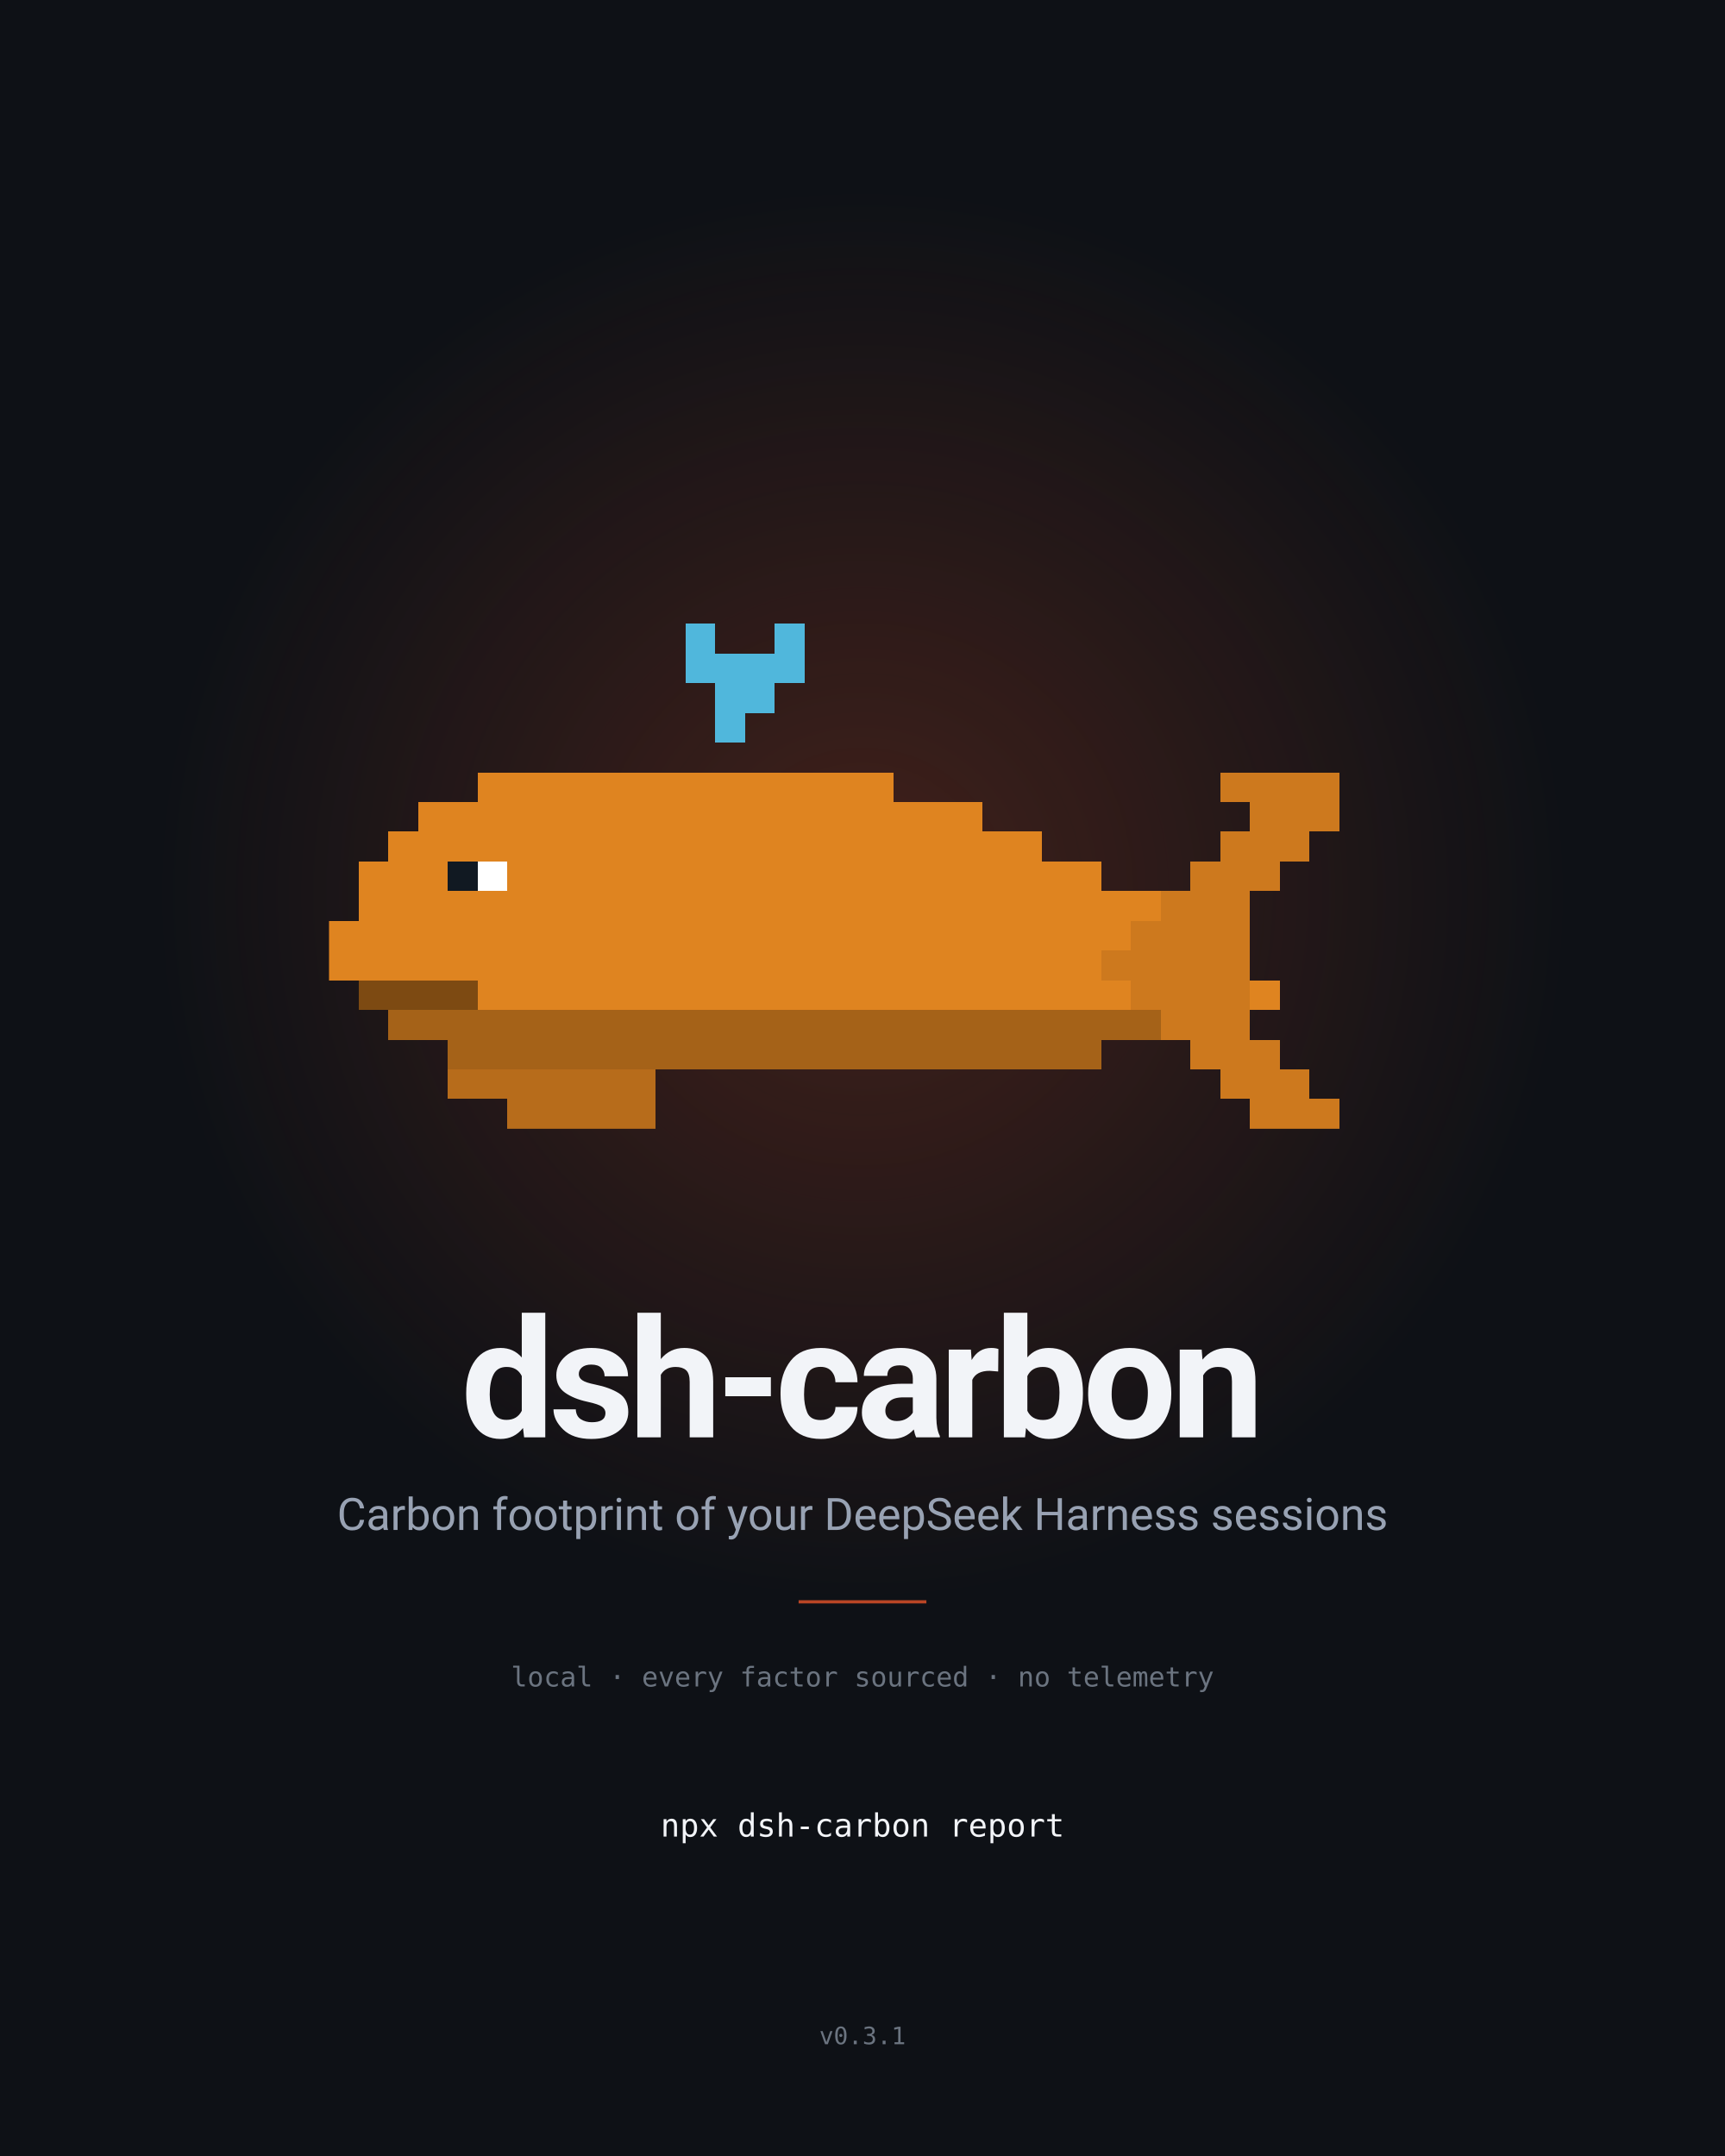
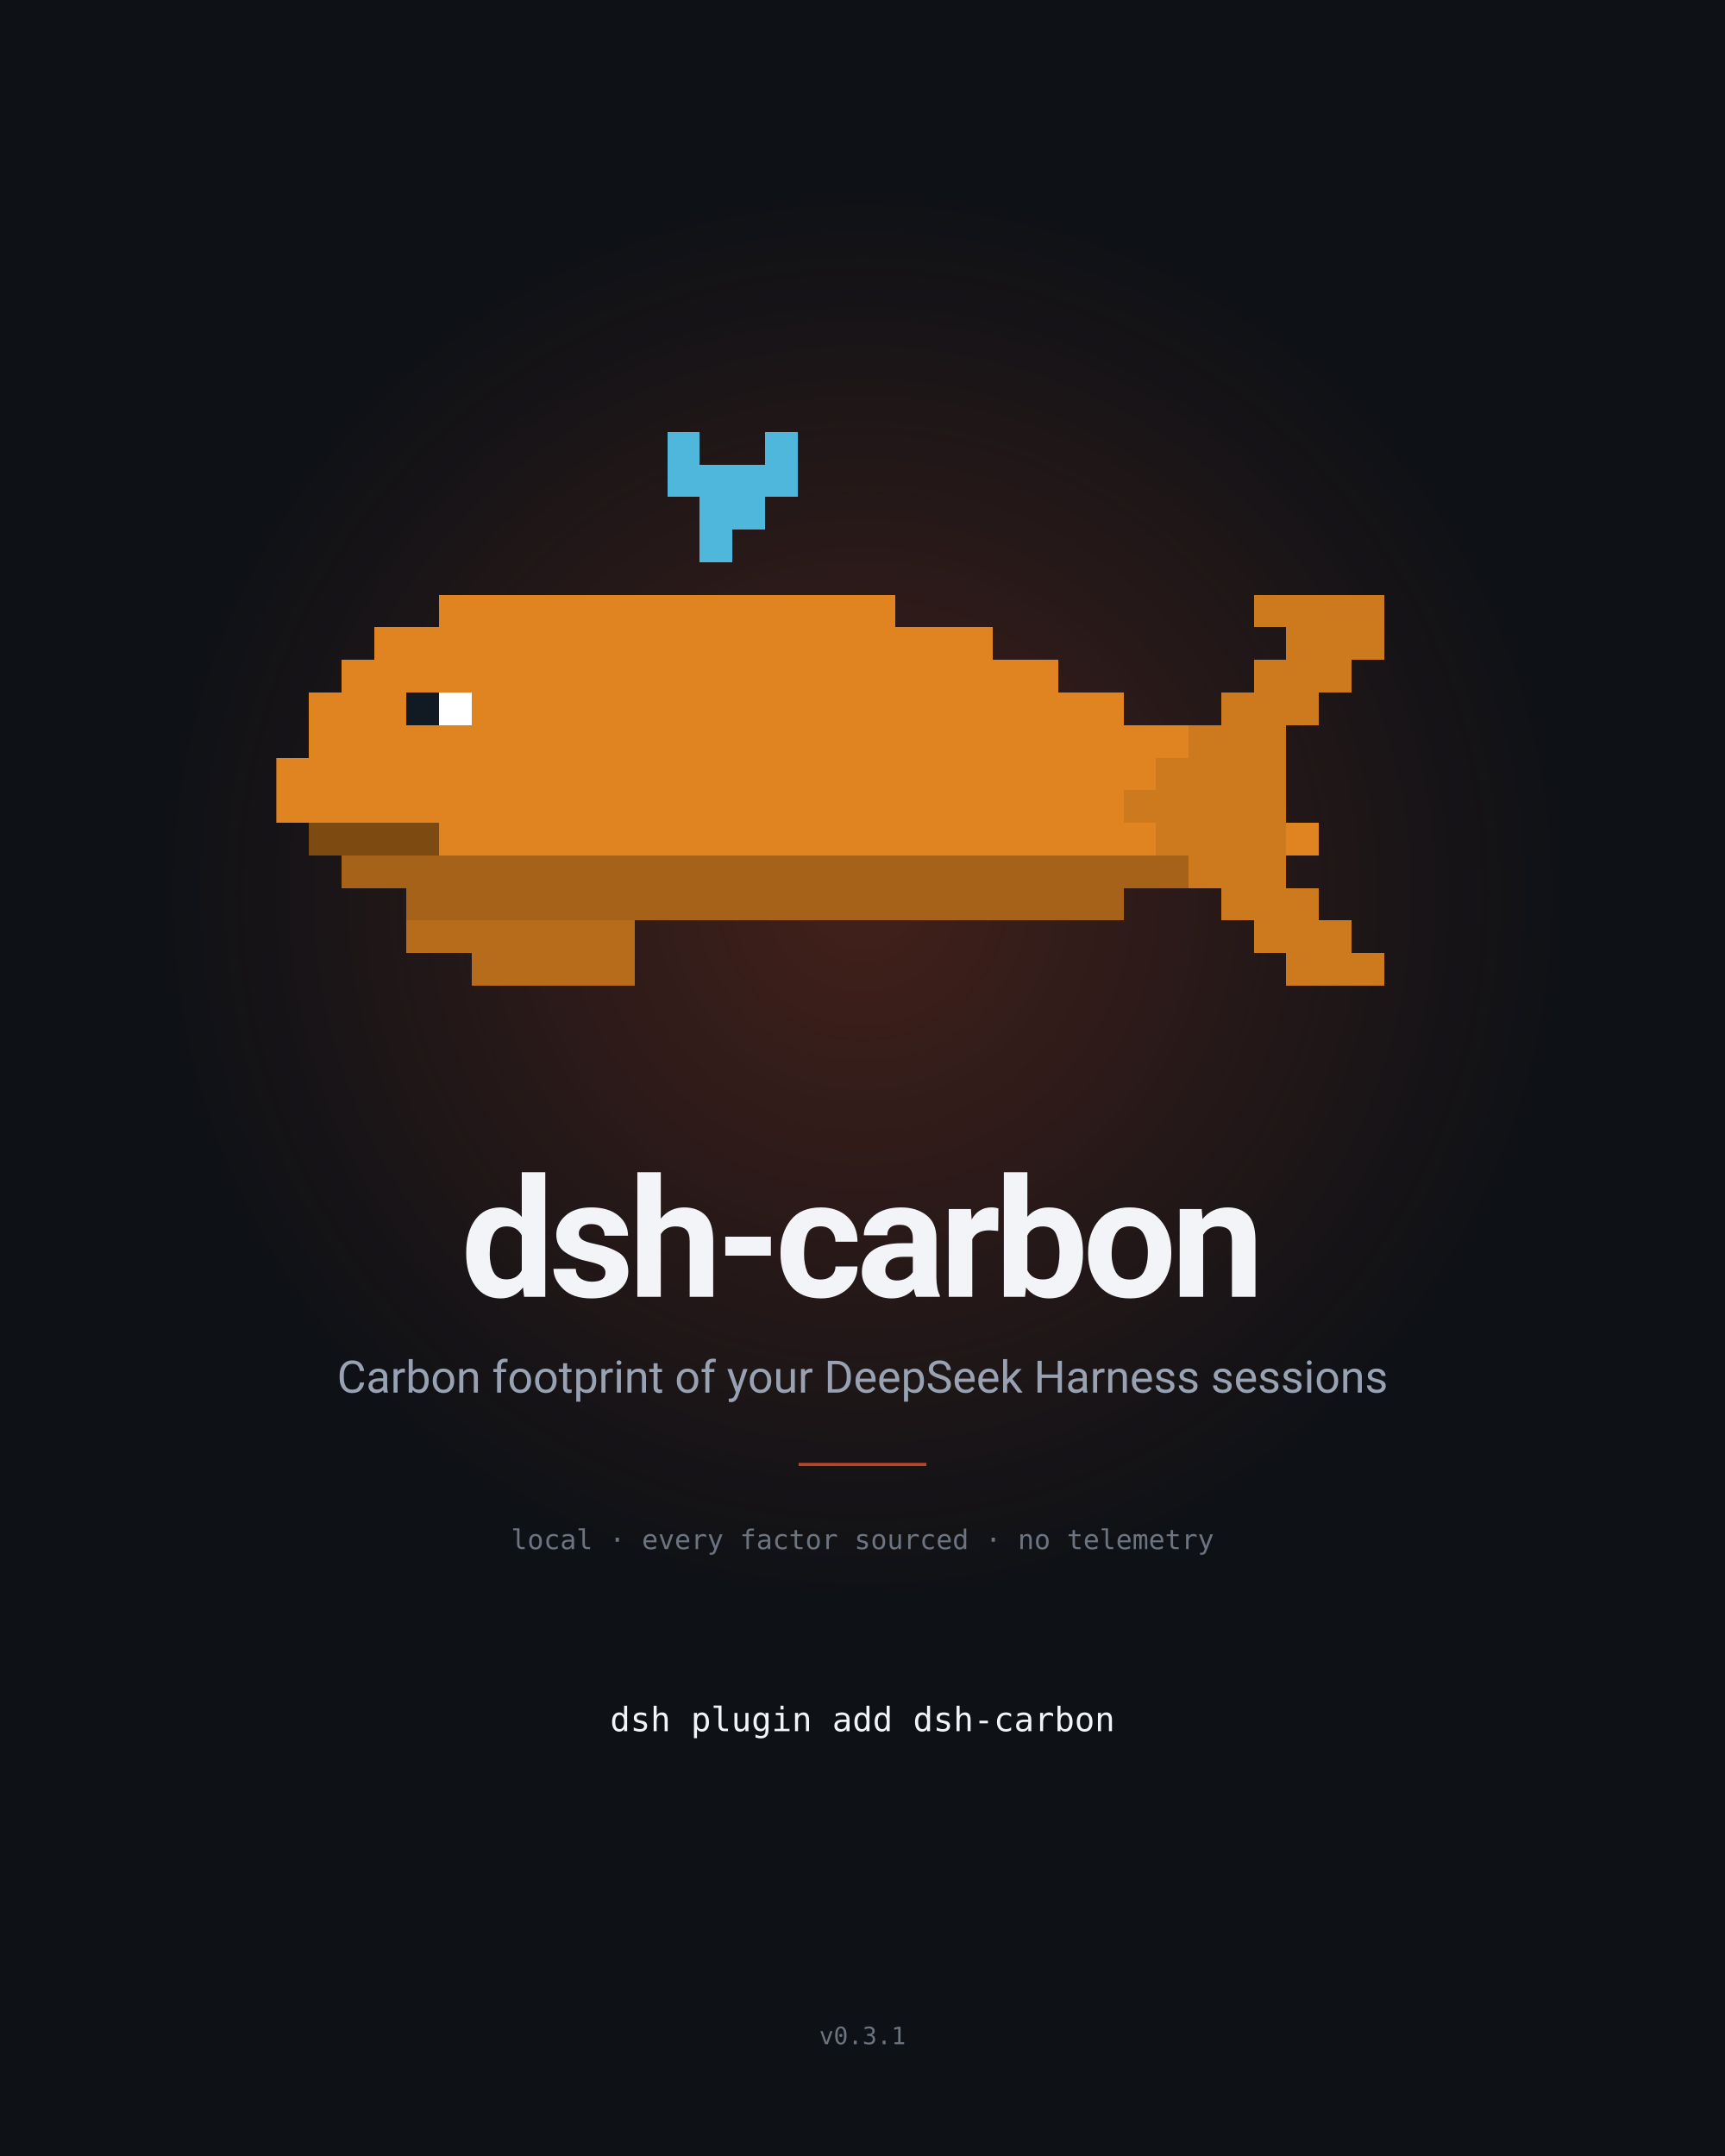
<svg xmlns="http://www.w3.org/2000/svg" viewBox="0 0 1080 1350" width="1080" height="1350" role="img" aria-label="dsh-carbon: carbon footprint of your DeepSeek Harness sessions">
  <rect width="1080" height="1350" fill="#0e1116" />
  <radialGradient id="vGlow" cx="50%" cy="50%" r="50%">
    <stop offset="0" stop-color="hsl(13.0 68.6% 50.0%)" stop-opacity="0.26" />
    <stop offset="1" stop-color="hsl(13.0 68.6% 50.0%)" stop-opacity="0" />
  </radialGradient>
  <circle cx="540" cy="560" r="440" fill="url(#vGlow)" />
-   <g transform="translate(206 372)">
-     <svg transform="scale(3.1)" viewBox="0 0 36 18" width="216" height="108" shape-rendering="crispEdges" role="img">
+   <g transform="translate(173 250)">
+     <svg transform="scale(3.4)" viewBox="0 0 36 18" width="216" height="108" shape-rendering="crispEdges" role="img">
      <g class="dshc-whale-fin">
        <rect x="4" y="16" width="1" height="1" fill="hsl(31.4 74.6% 41%)" />
        <rect x="5" y="16" width="1" height="1" fill="hsl(31.4 74.6% 41%)" />
        <rect x="6" y="16" width="1" height="1" fill="hsl(31.4 74.6% 41%)" />
        <rect x="7" y="16" width="1" height="1" fill="hsl(31.4 74.6% 41%)" />
        <rect x="8" y="16" width="1" height="1" fill="hsl(31.4 74.6% 41%)" />
        <rect x="9" y="16" width="1" height="1" fill="hsl(31.4 74.6% 41%)" />
        <rect x="10" y="16" width="1" height="1" fill="hsl(31.4 74.6% 41%)" />
        <rect x="6" y="17" width="1" height="1" fill="hsl(31.4 74.6% 41%)" />
        <rect x="7" y="17" width="1" height="1" fill="hsl(31.4 74.6% 41%)" />
        <rect x="8" y="17" width="1" height="1" fill="hsl(31.4 74.6% 41%)" />
        <rect x="9" y="17" width="1" height="1" fill="hsl(31.4 74.6% 41%)" />
        <rect x="10" y="17" width="1" height="1" fill="hsl(31.4 74.6% 41%)" />
      </g>
      <g class="dshc-whale-fluke">
        <rect x="30" y="6" width="1" height="1" fill="hsl(31.4 74.6% 46%)" />
        <rect x="31" y="6" width="1" height="1" fill="hsl(31.4 74.6% 46%)" />
        <rect x="32" y="6" width="1" height="1" fill="hsl(31.4 74.6% 46%)" />
        <rect x="33" y="6" width="1" height="1" fill="hsl(31.4 74.6% 46%)" />
        <rect x="31" y="7" width="1" height="1" fill="hsl(31.4 74.6% 46%)" />
        <rect x="32" y="7" width="1" height="1" fill="hsl(31.4 74.6% 46%)" />
        <rect x="33" y="7" width="1" height="1" fill="hsl(31.4 74.6% 46%)" />
        <rect x="30" y="8" width="1" height="1" fill="hsl(31.4 74.6% 46%)" />
        <rect x="31" y="8" width="1" height="1" fill="hsl(31.4 74.6% 46%)" />
        <rect x="32" y="8" width="1" height="1" fill="hsl(31.4 74.6% 46%)" />
        <rect x="29" y="9" width="1" height="1" fill="hsl(31.4 74.6% 46%)" />
        <rect x="30" y="9" width="1" height="1" fill="hsl(31.4 74.6% 46%)" />
        <rect x="31" y="9" width="1" height="1" fill="hsl(31.4 74.6% 46%)" />
        <rect x="28" y="10" width="1" height="1" fill="hsl(31.4 74.6% 46%)" />
        <rect x="29" y="10" width="1" height="1" fill="hsl(31.4 74.6% 46%)" />
        <rect x="30" y="10" width="1" height="1" fill="hsl(31.4 74.6% 46%)" />
        <rect x="27" y="11" width="1" height="1" fill="hsl(31.4 74.6% 46%)" />
        <rect x="28" y="11" width="1" height="1" fill="hsl(31.4 74.6% 46%)" />
        <rect x="29" y="11" width="1" height="1" fill="hsl(31.4 74.6% 46%)" />
        <rect x="30" y="11" width="1" height="1" fill="hsl(31.4 74.6% 46%)" />
        <rect x="26" y="12" width="1" height="1" fill="hsl(31.4 74.6% 46%)" />
        <rect x="27" y="12" width="1" height="1" fill="hsl(31.4 74.6% 46%)" />
        <rect x="28" y="12" width="1" height="1" fill="hsl(31.4 74.6% 46%)" />
        <rect x="29" y="12" width="1" height="1" fill="hsl(31.4 74.6% 46%)" />
        <rect x="30" y="12" width="1" height="1" fill="hsl(31.4 74.6% 46%)" />
        <rect x="27" y="13" width="1" height="1" fill="hsl(31.4 74.6% 46%)" />
        <rect x="28" y="13" width="1" height="1" fill="hsl(31.4 74.6% 46%)" />
        <rect x="29" y="13" width="1" height="1" fill="hsl(31.4 74.6% 46%)" />
        <rect x="30" y="13" width="1" height="1" fill="hsl(31.4 74.6% 46%)" />
        <rect x="28" y="14" width="1" height="1" fill="hsl(31.4 74.6% 46%)" />
        <rect x="29" y="14" width="1" height="1" fill="hsl(31.4 74.6% 46%)" />
        <rect x="30" y="14" width="1" height="1" fill="hsl(31.4 74.6% 46%)" />
        <rect x="29" y="15" width="1" height="1" fill="hsl(31.4 74.6% 46%)" />
        <rect x="30" y="15" width="1" height="1" fill="hsl(31.4 74.6% 46%)" />
        <rect x="31" y="15" width="1" height="1" fill="hsl(31.4 74.6% 46%)" />
        <rect x="30" y="16" width="1" height="1" fill="hsl(31.4 74.6% 46%)" />
        <rect x="31" y="16" width="1" height="1" fill="hsl(31.4 74.6% 46%)" />
        <rect x="32" y="16" width="1" height="1" fill="hsl(31.4 74.6% 46%)" />
        <rect x="31" y="17" width="1" height="1" fill="hsl(31.4 74.6% 46%)" />
        <rect x="32" y="17" width="1" height="1" fill="hsl(31.4 74.6% 46%)" />
        <rect x="33" y="17" width="1" height="1" fill="hsl(31.4 74.6% 46%)" />
      </g>
      <g class="dshc-whale-body">
        <rect x="5" y="6" width="1" height="1" fill="hsl(31.4 74.6% 50%)" />
        <rect x="6" y="6" width="1" height="1" fill="hsl(31.4 74.6% 50%)" />
        <rect x="7" y="6" width="1" height="1" fill="hsl(31.4 74.6% 50%)" />
        <rect x="8" y="6" width="1" height="1" fill="hsl(31.4 74.6% 50%)" />
        <rect x="9" y="6" width="1" height="1" fill="hsl(31.4 74.6% 50%)" />
        <rect x="10" y="6" width="1" height="1" fill="hsl(31.4 74.6% 50%)" />
        <rect x="11" y="6" width="1" height="1" fill="hsl(31.4 74.6% 50%)" />
        <rect x="12" y="6" width="1" height="1" fill="hsl(31.4 74.6% 50%)" />
        <rect x="13" y="6" width="1" height="1" fill="hsl(31.4 74.6% 50%)" />
        <rect x="14" y="6" width="1" height="1" fill="hsl(31.4 74.6% 50%)" />
        <rect x="15" y="6" width="1" height="1" fill="hsl(31.4 74.6% 50%)" />
        <rect x="16" y="6" width="1" height="1" fill="hsl(31.4 74.6% 50%)" />
        <rect x="17" y="6" width="1" height="1" fill="hsl(31.4 74.6% 50%)" />
        <rect x="18" y="6" width="1" height="1" fill="hsl(31.4 74.6% 50%)" />
        <rect x="3" y="7" width="1" height="1" fill="hsl(31.4 74.6% 50%)" />
        <rect x="4" y="7" width="1" height="1" fill="hsl(31.4 74.6% 50%)" />
        <rect x="5" y="7" width="1" height="1" fill="hsl(31.4 74.6% 50%)" />
        <rect x="6" y="7" width="1" height="1" fill="hsl(31.4 74.6% 50%)" />
        <rect x="7" y="7" width="1" height="1" fill="hsl(31.4 74.6% 50%)" />
        <rect x="8" y="7" width="1" height="1" fill="hsl(31.4 74.6% 50%)" />
        <rect x="9" y="7" width="1" height="1" fill="hsl(31.4 74.6% 50%)" />
        <rect x="10" y="7" width="1" height="1" fill="hsl(31.4 74.6% 50%)" />
        <rect x="11" y="7" width="1" height="1" fill="hsl(31.4 74.6% 50%)" />
        <rect x="12" y="7" width="1" height="1" fill="hsl(31.4 74.6% 50%)" />
        <rect x="13" y="7" width="1" height="1" fill="hsl(31.4 74.6% 50%)" />
        <rect x="14" y="7" width="1" height="1" fill="hsl(31.4 74.6% 50%)" />
        <rect x="15" y="7" width="1" height="1" fill="hsl(31.4 74.6% 50%)" />
        <rect x="16" y="7" width="1" height="1" fill="hsl(31.4 74.6% 50%)" />
        <rect x="17" y="7" width="1" height="1" fill="hsl(31.4 74.6% 50%)" />
        <rect x="18" y="7" width="1" height="1" fill="hsl(31.4 74.6% 50%)" />
        <rect x="19" y="7" width="1" height="1" fill="hsl(31.4 74.6% 50%)" />
        <rect x="20" y="7" width="1" height="1" fill="hsl(31.4 74.6% 50%)" />
        <rect x="21" y="7" width="1" height="1" fill="hsl(31.4 74.6% 50%)" />
        <rect x="2" y="8" width="1" height="1" fill="hsl(31.4 74.6% 50%)" />
        <rect x="3" y="8" width="1" height="1" fill="hsl(31.4 74.6% 50%)" />
        <rect x="4" y="8" width="1" height="1" fill="hsl(31.4 74.6% 50%)" />
        <rect x="5" y="8" width="1" height="1" fill="hsl(31.4 74.6% 50%)" />
        <rect x="6" y="8" width="1" height="1" fill="hsl(31.4 74.6% 50%)" />
        <rect x="7" y="8" width="1" height="1" fill="hsl(31.4 74.6% 50%)" />
        <rect x="8" y="8" width="1" height="1" fill="hsl(31.4 74.6% 50%)" />
        <rect x="9" y="8" width="1" height="1" fill="hsl(31.4 74.6% 50%)" />
        <rect x="10" y="8" width="1" height="1" fill="hsl(31.4 74.6% 50%)" />
        <rect x="11" y="8" width="1" height="1" fill="hsl(31.4 74.6% 50%)" />
        <rect x="12" y="8" width="1" height="1" fill="hsl(31.4 74.6% 50%)" />
        <rect x="13" y="8" width="1" height="1" fill="hsl(31.4 74.6% 50%)" />
        <rect x="14" y="8" width="1" height="1" fill="hsl(31.4 74.6% 50%)" />
        <rect x="15" y="8" width="1" height="1" fill="hsl(31.4 74.6% 50%)" />
        <rect x="16" y="8" width="1" height="1" fill="hsl(31.4 74.6% 50%)" />
        <rect x="17" y="8" width="1" height="1" fill="hsl(31.4 74.6% 50%)" />
        <rect x="18" y="8" width="1" height="1" fill="hsl(31.4 74.6% 50%)" />
        <rect x="19" y="8" width="1" height="1" fill="hsl(31.4 74.6% 50%)" />
        <rect x="20" y="8" width="1" height="1" fill="hsl(31.4 74.6% 50%)" />
        <rect x="21" y="8" width="1" height="1" fill="hsl(31.4 74.6% 50%)" />
        <rect x="22" y="8" width="1" height="1" fill="hsl(31.4 74.6% 50%)" />
        <rect x="23" y="8" width="1" height="1" fill="hsl(31.4 74.6% 50%)" />
        <rect x="1" y="9" width="1" height="1" fill="hsl(31.4 74.6% 50%)" />
        <rect x="2" y="9" width="1" height="1" fill="hsl(31.4 74.6% 50%)" />
        <rect x="3" y="9" width="1" height="1" fill="hsl(31.4 74.6% 50%)" />
        <rect x="4" y="9" width="1" height="1" fill="hsl(31.4 74.6% 50%)" />
        <rect x="5" y="9" width="1" height="1" fill="hsl(31.4 74.6% 50%)" />
        <rect x="6" y="9" width="1" height="1" fill="hsl(31.4 74.6% 50%)" />
        <rect x="7" y="9" width="1" height="1" fill="hsl(31.4 74.6% 50%)" />
        <rect x="8" y="9" width="1" height="1" fill="hsl(31.4 74.6% 50%)" />
        <rect x="9" y="9" width="1" height="1" fill="hsl(31.4 74.6% 50%)" />
        <rect x="10" y="9" width="1" height="1" fill="hsl(31.4 74.6% 50%)" />
        <rect x="11" y="9" width="1" height="1" fill="hsl(31.4 74.6% 50%)" />
        <rect x="12" y="9" width="1" height="1" fill="hsl(31.4 74.6% 50%)" />
        <rect x="13" y="9" width="1" height="1" fill="hsl(31.4 74.6% 50%)" />
        <rect x="14" y="9" width="1" height="1" fill="hsl(31.4 74.6% 50%)" />
        <rect x="15" y="9" width="1" height="1" fill="hsl(31.4 74.6% 50%)" />
        <rect x="16" y="9" width="1" height="1" fill="hsl(31.4 74.6% 50%)" />
        <rect x="17" y="9" width="1" height="1" fill="hsl(31.4 74.6% 50%)" />
        <rect x="18" y="9" width="1" height="1" fill="hsl(31.4 74.6% 50%)" />
        <rect x="19" y="9" width="1" height="1" fill="hsl(31.4 74.6% 50%)" />
        <rect x="20" y="9" width="1" height="1" fill="hsl(31.4 74.6% 50%)" />
        <rect x="21" y="9" width="1" height="1" fill="hsl(31.4 74.6% 50%)" />
        <rect x="22" y="9" width="1" height="1" fill="hsl(31.4 74.6% 50%)" />
        <rect x="23" y="9" width="1" height="1" fill="hsl(31.4 74.6% 50%)" />
        <rect x="24" y="9" width="1" height="1" fill="hsl(31.4 74.6% 50%)" />
        <rect x="25" y="9" width="1" height="1" fill="hsl(31.4 74.6% 50%)" />
        <rect x="1" y="10" width="1" height="1" fill="hsl(31.4 74.6% 50%)" />
        <rect x="2" y="10" width="1" height="1" fill="hsl(31.4 74.6% 50%)" />
        <rect x="3" y="10" width="1" height="1" fill="hsl(31.4 74.6% 50%)" />
        <rect x="4" y="10" width="1" height="1" fill="hsl(31.4 74.6% 50%)" />
        <rect x="5" y="10" width="1" height="1" fill="hsl(31.4 74.6% 50%)" />
        <rect x="6" y="10" width="1" height="1" fill="hsl(31.4 74.6% 50%)" />
        <rect x="7" y="10" width="1" height="1" fill="hsl(31.4 74.6% 50%)" />
        <rect x="8" y="10" width="1" height="1" fill="hsl(31.4 74.6% 50%)" />
        <rect x="9" y="10" width="1" height="1" fill="hsl(31.4 74.6% 50%)" />
        <rect x="10" y="10" width="1" height="1" fill="hsl(31.4 74.6% 50%)" />
        <rect x="11" y="10" width="1" height="1" fill="hsl(31.4 74.6% 50%)" />
        <rect x="12" y="10" width="1" height="1" fill="hsl(31.4 74.6% 50%)" />
        <rect x="13" y="10" width="1" height="1" fill="hsl(31.4 74.6% 50%)" />
        <rect x="14" y="10" width="1" height="1" fill="hsl(31.4 74.6% 50%)" />
        <rect x="15" y="10" width="1" height="1" fill="hsl(31.4 74.6% 50%)" />
        <rect x="16" y="10" width="1" height="1" fill="hsl(31.4 74.6% 50%)" />
        <rect x="17" y="10" width="1" height="1" fill="hsl(31.4 74.6% 50%)" />
        <rect x="18" y="10" width="1" height="1" fill="hsl(31.4 74.6% 50%)" />
        <rect x="19" y="10" width="1" height="1" fill="hsl(31.4 74.6% 50%)" />
        <rect x="20" y="10" width="1" height="1" fill="hsl(31.4 74.6% 50%)" />
        <rect x="21" y="10" width="1" height="1" fill="hsl(31.4 74.6% 50%)" />
        <rect x="22" y="10" width="1" height="1" fill="hsl(31.4 74.6% 50%)" />
        <rect x="23" y="10" width="1" height="1" fill="hsl(31.4 74.6% 50%)" />
        <rect x="24" y="10" width="1" height="1" fill="hsl(31.4 74.6% 50%)" />
        <rect x="25" y="10" width="1" height="1" fill="hsl(31.4 74.6% 50%)" />
        <rect x="26" y="10" width="1" height="1" fill="hsl(31.4 74.6% 50%)" />
        <rect x="27" y="10" width="1" height="1" fill="hsl(31.4 74.6% 50%)" />
        <rect x="0" y="11" width="1" height="1" fill="hsl(31.4 74.6% 50%)" />
        <rect x="1" y="11" width="1" height="1" fill="hsl(31.4 74.6% 50%)" />
        <rect x="2" y="11" width="1" height="1" fill="hsl(31.4 74.6% 50%)" />
        <rect x="3" y="11" width="1" height="1" fill="hsl(31.4 74.6% 50%)" />
        <rect x="4" y="11" width="1" height="1" fill="hsl(31.4 74.6% 50%)" />
        <rect x="5" y="11" width="1" height="1" fill="hsl(31.4 74.6% 50%)" />
        <rect x="6" y="11" width="1" height="1" fill="hsl(31.4 74.6% 50%)" />
        <rect x="7" y="11" width="1" height="1" fill="hsl(31.4 74.6% 50%)" />
        <rect x="8" y="11" width="1" height="1" fill="hsl(31.4 74.6% 50%)" />
        <rect x="9" y="11" width="1" height="1" fill="hsl(31.4 74.6% 50%)" />
        <rect x="10" y="11" width="1" height="1" fill="hsl(31.4 74.6% 50%)" />
        <rect x="11" y="11" width="1" height="1" fill="hsl(31.4 74.6% 50%)" />
        <rect x="12" y="11" width="1" height="1" fill="hsl(31.4 74.6% 50%)" />
        <rect x="13" y="11" width="1" height="1" fill="hsl(31.4 74.6% 50%)" />
        <rect x="14" y="11" width="1" height="1" fill="hsl(31.4 74.6% 50%)" />
        <rect x="15" y="11" width="1" height="1" fill="hsl(31.4 74.6% 50%)" />
        <rect x="16" y="11" width="1" height="1" fill="hsl(31.4 74.6% 50%)" />
        <rect x="17" y="11" width="1" height="1" fill="hsl(31.4 74.6% 50%)" />
        <rect x="18" y="11" width="1" height="1" fill="hsl(31.4 74.6% 50%)" />
        <rect x="19" y="11" width="1" height="1" fill="hsl(31.4 74.6% 50%)" />
        <rect x="20" y="11" width="1" height="1" fill="hsl(31.4 74.6% 50%)" />
        <rect x="21" y="11" width="1" height="1" fill="hsl(31.4 74.6% 50%)" />
        <rect x="22" y="11" width="1" height="1" fill="hsl(31.4 74.6% 50%)" />
        <rect x="23" y="11" width="1" height="1" fill="hsl(31.4 74.6% 50%)" />
        <rect x="24" y="11" width="1" height="1" fill="hsl(31.4 74.6% 50%)" />
        <rect x="25" y="11" width="1" height="1" fill="hsl(31.4 74.6% 50%)" />
        <rect x="26" y="11" width="1" height="1" fill="hsl(31.4 74.6% 50%)" />
        <rect x="0" y="12" width="1" height="1" fill="hsl(31.4 74.6% 50%)" />
        <rect x="1" y="12" width="1" height="1" fill="hsl(31.4 74.6% 50%)" />
        <rect x="2" y="12" width="1" height="1" fill="hsl(31.4 74.6% 50%)" />
        <rect x="3" y="12" width="1" height="1" fill="hsl(31.4 74.6% 50%)" />
        <rect x="4" y="12" width="1" height="1" fill="hsl(31.4 74.6% 50%)" />
        <rect x="5" y="12" width="1" height="1" fill="hsl(31.4 74.6% 50%)" />
        <rect x="6" y="12" width="1" height="1" fill="hsl(31.4 74.6% 50%)" />
        <rect x="7" y="12" width="1" height="1" fill="hsl(31.4 74.6% 50%)" />
        <rect x="8" y="12" width="1" height="1" fill="hsl(31.4 74.6% 50%)" />
        <rect x="9" y="12" width="1" height="1" fill="hsl(31.4 74.6% 50%)" />
        <rect x="10" y="12" width="1" height="1" fill="hsl(31.4 74.6% 50%)" />
        <rect x="11" y="12" width="1" height="1" fill="hsl(31.4 74.6% 50%)" />
        <rect x="12" y="12" width="1" height="1" fill="hsl(31.4 74.6% 50%)" />
        <rect x="13" y="12" width="1" height="1" fill="hsl(31.4 74.6% 50%)" />
        <rect x="14" y="12" width="1" height="1" fill="hsl(31.4 74.6% 50%)" />
        <rect x="15" y="12" width="1" height="1" fill="hsl(31.4 74.6% 50%)" />
        <rect x="16" y="12" width="1" height="1" fill="hsl(31.4 74.6% 50%)" />
        <rect x="17" y="12" width="1" height="1" fill="hsl(31.4 74.6% 50%)" />
        <rect x="18" y="12" width="1" height="1" fill="hsl(31.4 74.6% 50%)" />
        <rect x="19" y="12" width="1" height="1" fill="hsl(31.4 74.6% 50%)" />
        <rect x="20" y="12" width="1" height="1" fill="hsl(31.4 74.6% 50%)" />
        <rect x="21" y="12" width="1" height="1" fill="hsl(31.4 74.6% 50%)" />
        <rect x="22" y="12" width="1" height="1" fill="hsl(31.4 74.6% 50%)" />
        <rect x="23" y="12" width="1" height="1" fill="hsl(31.4 74.6% 50%)" />
        <rect x="24" y="12" width="1" height="1" fill="hsl(31.4 74.6% 50%)" />
        <rect x="25" y="12" width="1" height="1" fill="hsl(31.4 74.6% 50%)" />
        <rect x="5" y="13" width="1" height="1" fill="hsl(31.4 74.6% 50%)" />
        <rect x="6" y="13" width="1" height="1" fill="hsl(31.4 74.6% 50%)" />
        <rect x="7" y="13" width="1" height="1" fill="hsl(31.4 74.6% 50%)" />
        <rect x="8" y="13" width="1" height="1" fill="hsl(31.4 74.6% 50%)" />
        <rect x="9" y="13" width="1" height="1" fill="hsl(31.4 74.6% 50%)" />
        <rect x="10" y="13" width="1" height="1" fill="hsl(31.4 74.6% 50%)" />
        <rect x="11" y="13" width="1" height="1" fill="hsl(31.4 74.6% 50%)" />
        <rect x="12" y="13" width="1" height="1" fill="hsl(31.4 74.6% 50%)" />
        <rect x="13" y="13" width="1" height="1" fill="hsl(31.4 74.6% 50%)" />
        <rect x="14" y="13" width="1" height="1" fill="hsl(31.4 74.6% 50%)" />
        <rect x="15" y="13" width="1" height="1" fill="hsl(31.4 74.6% 50%)" />
        <rect x="16" y="13" width="1" height="1" fill="hsl(31.4 74.6% 50%)" />
        <rect x="17" y="13" width="1" height="1" fill="hsl(31.4 74.6% 50%)" />
        <rect x="18" y="13" width="1" height="1" fill="hsl(31.4 74.6% 50%)" />
        <rect x="19" y="13" width="1" height="1" fill="hsl(31.4 74.6% 50%)" />
        <rect x="20" y="13" width="1" height="1" fill="hsl(31.4 74.6% 50%)" />
        <rect x="21" y="13" width="1" height="1" fill="hsl(31.4 74.6% 50%)" />
        <rect x="22" y="13" width="1" height="1" fill="hsl(31.4 74.6% 50%)" />
        <rect x="23" y="13" width="1" height="1" fill="hsl(31.4 74.6% 50%)" />
        <rect x="24" y="13" width="1" height="1" fill="hsl(31.4 74.6% 50%)" />
        <rect x="25" y="13" width="1" height="1" fill="hsl(31.4 74.6% 50%)" />
        <rect x="26" y="13" width="1" height="1" fill="hsl(31.4 74.6% 50%)" />
        <rect x="31" y="13" width="1" height="1" fill="hsl(31.4 74.6% 50%)" />
        <rect x="2" y="14" width="1" height="1" fill="hsl(31.4 74.6% 37%)" />
        <rect x="3" y="14" width="1" height="1" fill="hsl(31.4 74.6% 37%)" />
        <rect x="4" y="14" width="1" height="1" fill="hsl(31.4 74.6% 37%)" />
        <rect x="5" y="14" width="1" height="1" fill="hsl(31.4 74.6% 37%)" />
        <rect x="6" y="14" width="1" height="1" fill="hsl(31.4 74.6% 37%)" />
        <rect x="7" y="14" width="1" height="1" fill="hsl(31.4 74.6% 37%)" />
        <rect x="8" y="14" width="1" height="1" fill="hsl(31.4 74.6% 37%)" />
        <rect x="9" y="14" width="1" height="1" fill="hsl(31.4 74.6% 37%)" />
        <rect x="10" y="14" width="1" height="1" fill="hsl(31.4 74.6% 37%)" />
        <rect x="11" y="14" width="1" height="1" fill="hsl(31.4 74.6% 37%)" />
        <rect x="12" y="14" width="1" height="1" fill="hsl(31.4 74.6% 37%)" />
        <rect x="13" y="14" width="1" height="1" fill="hsl(31.4 74.6% 37%)" />
        <rect x="14" y="14" width="1" height="1" fill="hsl(31.4 74.6% 37%)" />
        <rect x="15" y="14" width="1" height="1" fill="hsl(31.4 74.6% 37%)" />
        <rect x="16" y="14" width="1" height="1" fill="hsl(31.4 74.6% 37%)" />
        <rect x="17" y="14" width="1" height="1" fill="hsl(31.4 74.6% 37%)" />
        <rect x="18" y="14" width="1" height="1" fill="hsl(31.4 74.6% 37%)" />
        <rect x="19" y="14" width="1" height="1" fill="hsl(31.4 74.6% 37%)" />
        <rect x="20" y="14" width="1" height="1" fill="hsl(31.4 74.6% 37%)" />
        <rect x="21" y="14" width="1" height="1" fill="hsl(31.4 74.6% 37%)" />
        <rect x="22" y="14" width="1" height="1" fill="hsl(31.4 74.6% 37%)" />
        <rect x="23" y="14" width="1" height="1" fill="hsl(31.4 74.6% 37%)" />
        <rect x="24" y="14" width="1" height="1" fill="hsl(31.4 74.6% 37%)" />
        <rect x="25" y="14" width="1" height="1" fill="hsl(31.4 74.6% 37%)" />
        <rect x="26" y="14" width="1" height="1" fill="hsl(31.4 74.6% 37%)" />
        <rect x="27" y="14" width="1" height="1" fill="hsl(31.4 74.6% 37%)" />
        <rect x="4" y="15" width="1" height="1" fill="hsl(31.4 74.6% 37%)" />
        <rect x="5" y="15" width="1" height="1" fill="hsl(31.4 74.6% 37%)" />
        <rect x="6" y="15" width="1" height="1" fill="hsl(31.4 74.6% 37%)" />
        <rect x="7" y="15" width="1" height="1" fill="hsl(31.4 74.6% 37%)" />
        <rect x="8" y="15" width="1" height="1" fill="hsl(31.4 74.6% 37%)" />
        <rect x="9" y="15" width="1" height="1" fill="hsl(31.4 74.6% 37%)" />
        <rect x="10" y="15" width="1" height="1" fill="hsl(31.4 74.6% 37%)" />
        <rect x="11" y="15" width="1" height="1" fill="hsl(31.4 74.6% 37%)" />
        <rect x="12" y="15" width="1" height="1" fill="hsl(31.4 74.6% 37%)" />
        <rect x="13" y="15" width="1" height="1" fill="hsl(31.4 74.6% 37%)" />
        <rect x="14" y="15" width="1" height="1" fill="hsl(31.4 74.6% 37%)" />
        <rect x="15" y="15" width="1" height="1" fill="hsl(31.4 74.6% 37%)" />
        <rect x="16" y="15" width="1" height="1" fill="hsl(31.4 74.6% 37%)" />
        <rect x="17" y="15" width="1" height="1" fill="hsl(31.4 74.6% 37%)" />
        <rect x="18" y="15" width="1" height="1" fill="hsl(31.4 74.6% 37%)" />
        <rect x="19" y="15" width="1" height="1" fill="hsl(31.4 74.6% 37%)" />
        <rect x="20" y="15" width="1" height="1" fill="hsl(31.4 74.6% 37%)" />
        <rect x="21" y="15" width="1" height="1" fill="hsl(31.4 74.6% 37%)" />
        <rect x="22" y="15" width="1" height="1" fill="hsl(31.4 74.6% 37%)" />
        <rect x="23" y="15" width="1" height="1" fill="hsl(31.4 74.6% 37%)" />
        <rect x="24" y="15" width="1" height="1" fill="hsl(31.4 74.6% 37%)" />
        <rect x="25" y="15" width="1" height="1" fill="hsl(31.4 74.6% 37%)" />
        <rect x="1" y="13" width="1" height="1" fill="hsl(31.4 74.6% 28%)" />
        <rect x="2" y="13" width="1" height="1" fill="hsl(31.4 74.6% 28%)" />
        <rect x="3" y="13" width="1" height="1" fill="hsl(31.4 74.6% 28%)" />
        <rect x="4" y="13" width="1" height="1" fill="hsl(31.4 74.6% 28%)" />
      </g>
      <g class="dshc-whale-eye">
        <rect x="4" y="9" width="1" height="1" fill="hsl(212 32% 10%)" />
        <rect x="5" y="9" width="1" height="1" fill="hsl(0 0% 100%)" />
      </g>
      <g class="dshc-whale-spout">
        <rect x="12" y="1" width="1" height="1" fill="hsl(196 67% 59%)" />
        <rect x="15" y="1" width="1" height="1" fill="hsl(196 67% 59%)" />
        <rect x="12" y="2" width="1" height="1" fill="hsl(196 67% 59%)" />
        <rect x="13" y="2" width="1" height="1" fill="hsl(196 67% 59%)" />
        <rect x="14" y="2" width="1" height="1" fill="hsl(196 67% 59%)" />
        <rect x="15" y="2" width="1" height="1" fill="hsl(196 67% 59%)" />
        <rect x="13" y="3" width="1" height="1" fill="hsl(196 67% 59%)" />
        <rect x="14" y="3" width="1" height="1" fill="hsl(196 67% 59%)" />
        <rect x="13" y="4" width="1" height="1" fill="hsl(196 67% 59%)" />
      </g>
    </svg>
  </g>
-   <text x="540" y="900" font-family="ui-sans-serif, -apple-system, 'Segoe UI', Roboto, Helvetica, Arial, sans-serif" font-size="104" font-weight="700" fill="#f2f4f8" text-anchor="middle" letter-spacing="-3.5">dsh-carbon</text>
-   <text x="540" y="958" font-family="ui-sans-serif, -apple-system, 'Segoe UI', Roboto, Helvetica, Arial, sans-serif" font-size="28" font-weight="400" fill="#98a2b3" text-anchor="middle">Carbon footprint of your DeepSeek Harness sessions</text>
-   <rect x="500" y="1002" width="80" height="2" fill="hsl(13.0 68.6% 50.0%)" opacity="0.85" />
-   <text x="540" y="1056" font-family="ui-monospace, SFMono-Regular, 'SF Mono', Menlo, Consolas, monospace" font-size="17" font-weight="400" fill="#6b7480" text-anchor="middle">local  ·  every factor sourced  ·  no telemetry</text>
-   <text x="540" y="1150" font-family="ui-monospace, SFMono-Regular, 'SF Mono', Menlo, Consolas, monospace" font-size="20" font-weight="400" fill="#f2f4f8" text-anchor="middle">npx dsh-carbon report</text>
+   <text x="540" y="812" font-family="ui-sans-serif, -apple-system, 'Segoe UI', Roboto, Helvetica, Arial, sans-serif" font-size="104" font-weight="700" fill="#f2f4f8" text-anchor="middle" letter-spacing="-3.5">dsh-carbon</text>
+   <text x="540" y="872" font-family="ui-sans-serif, -apple-system, 'Segoe UI', Roboto, Helvetica, Arial, sans-serif" font-size="28" font-weight="400" fill="#98a2b3" text-anchor="middle">Carbon footprint of your DeepSeek Harness sessions</text>
+   <rect x="500" y="916" width="80" height="2" fill="hsl(13.0 68.6% 50.0%)" opacity="0.85" />
+   <text x="540" y="970" font-family="ui-monospace, SFMono-Regular, 'SF Mono', Menlo, Consolas, monospace" font-size="17" font-weight="400" fill="#6b7480" text-anchor="middle">local  ·  every factor sourced  ·  no telemetry</text>
+   <text x="540" y="1084" font-family="ui-monospace, SFMono-Regular, 'SF Mono', Menlo, Consolas, monospace" font-size="21" font-weight="400" fill="#f2f4f8" text-anchor="middle">dsh plugin add dsh-carbon</text>
  <text x="540" y="1280" font-family="ui-monospace, SFMono-Regular, 'SF Mono', Menlo, Consolas, monospace" font-size="15" font-weight="400" fill="#6b7480" text-anchor="middle">v0.3.1</text>
</svg>
